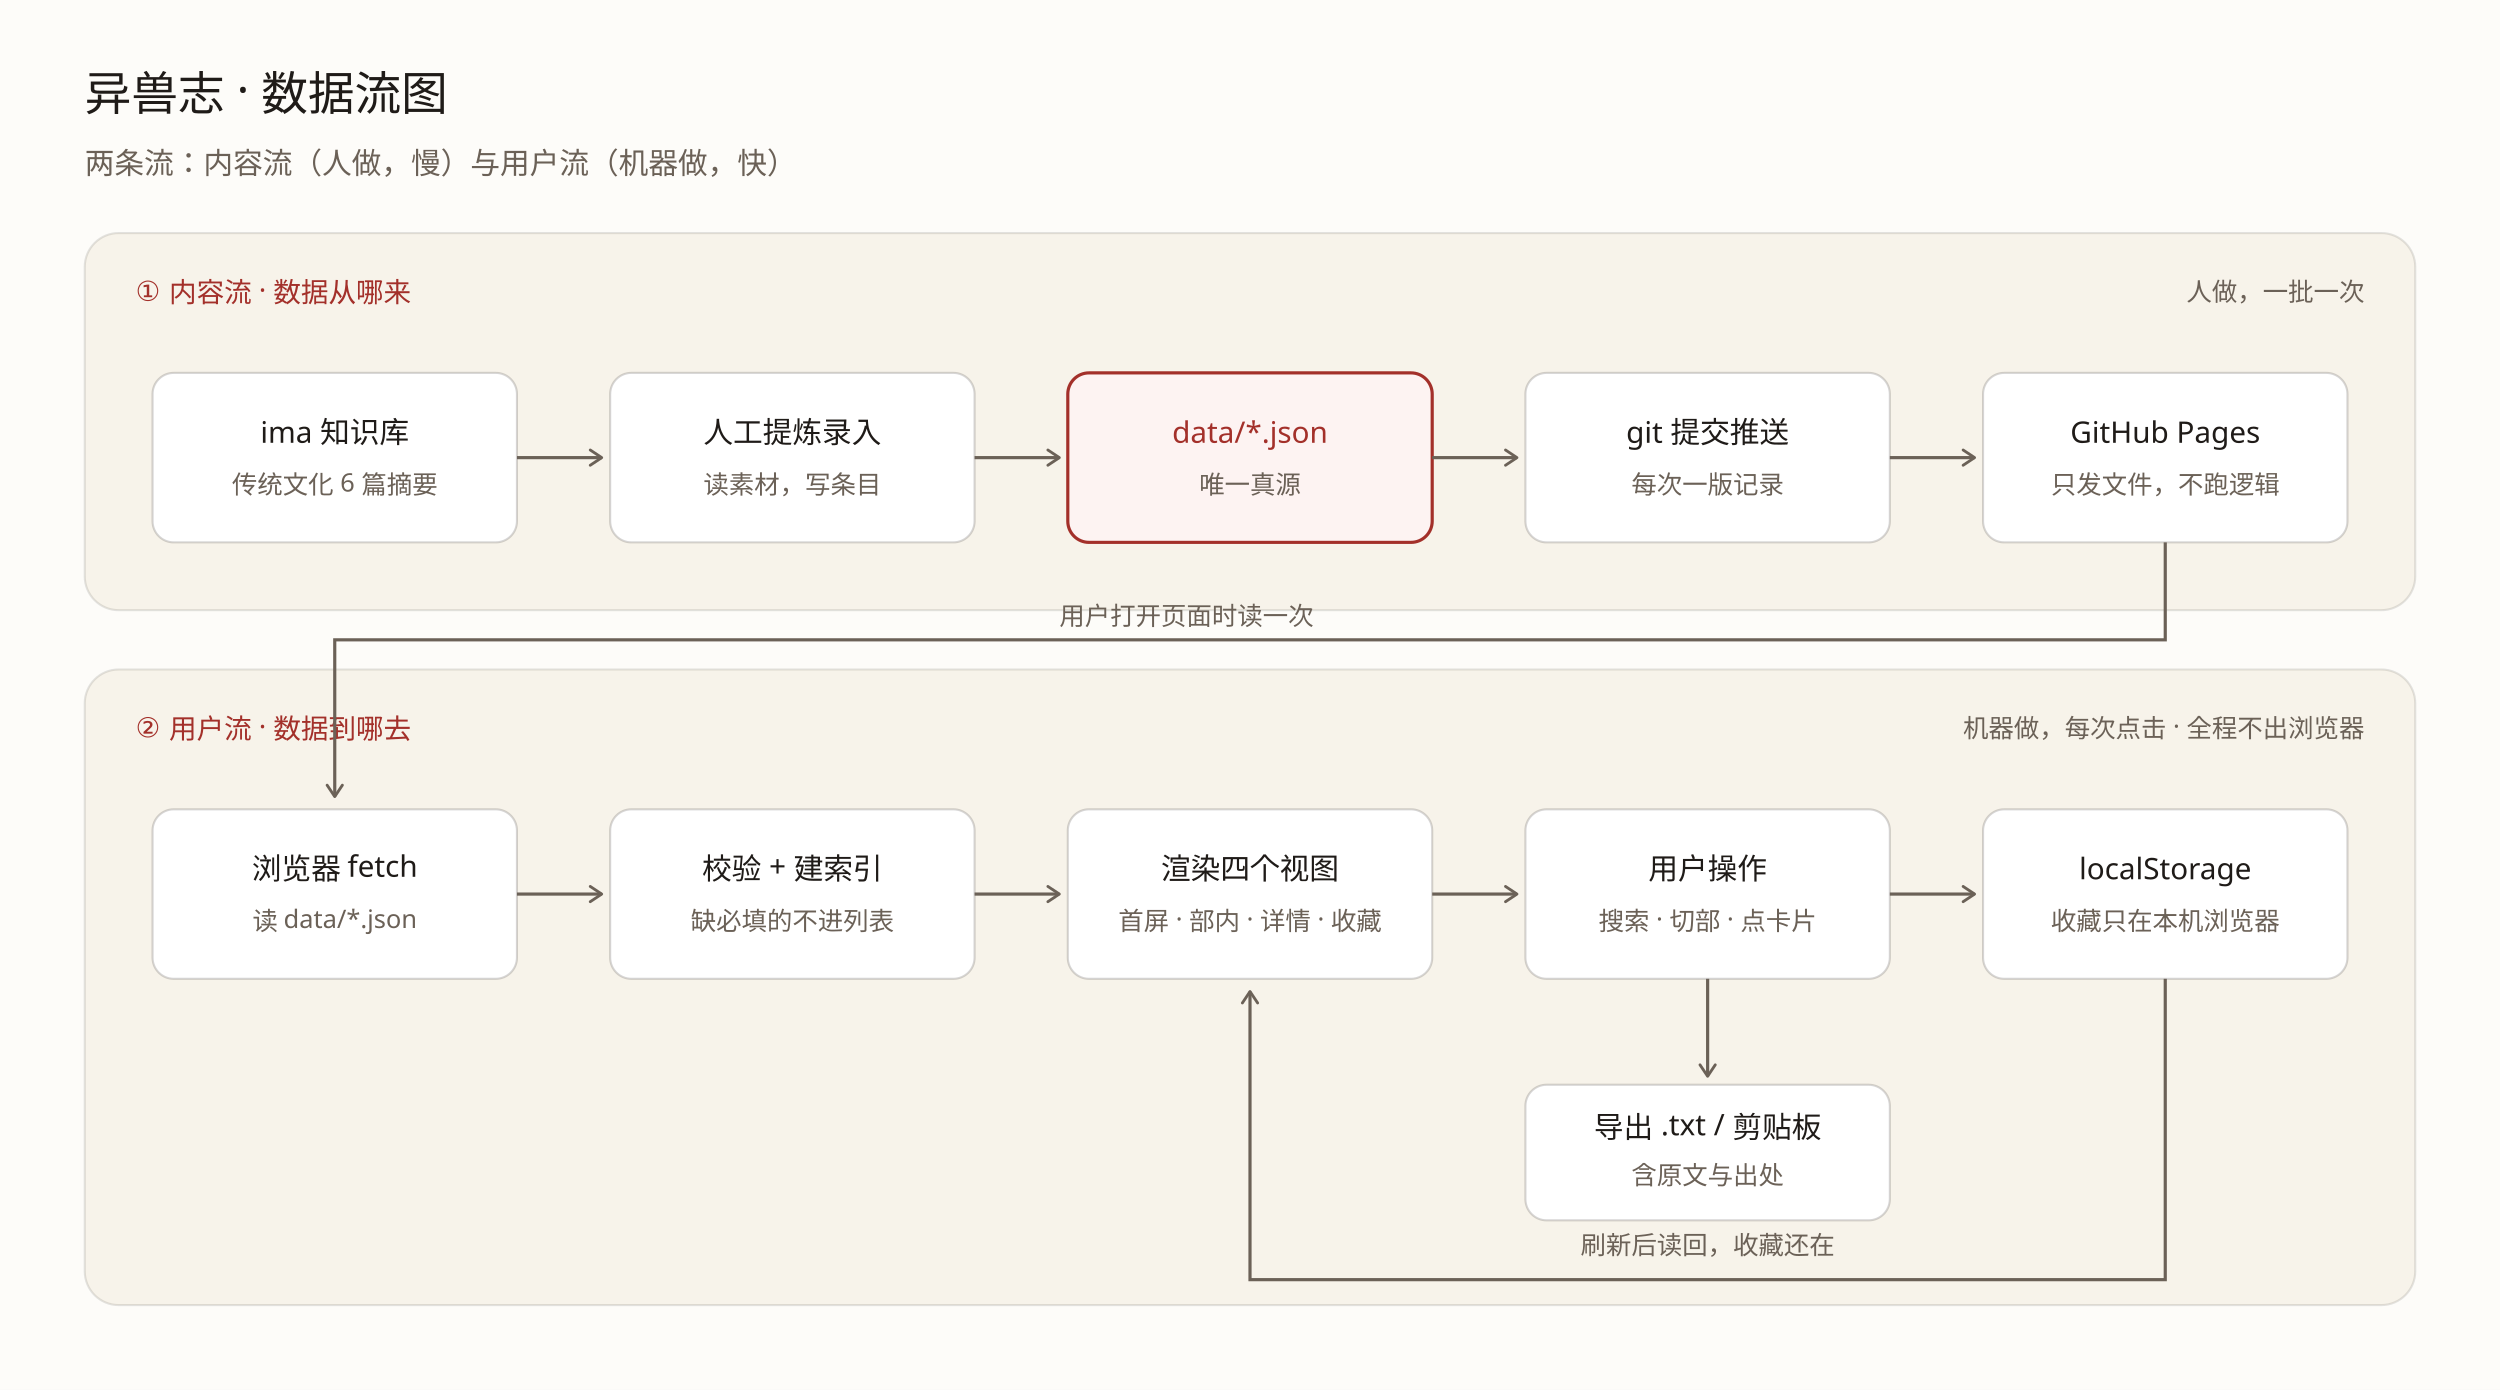
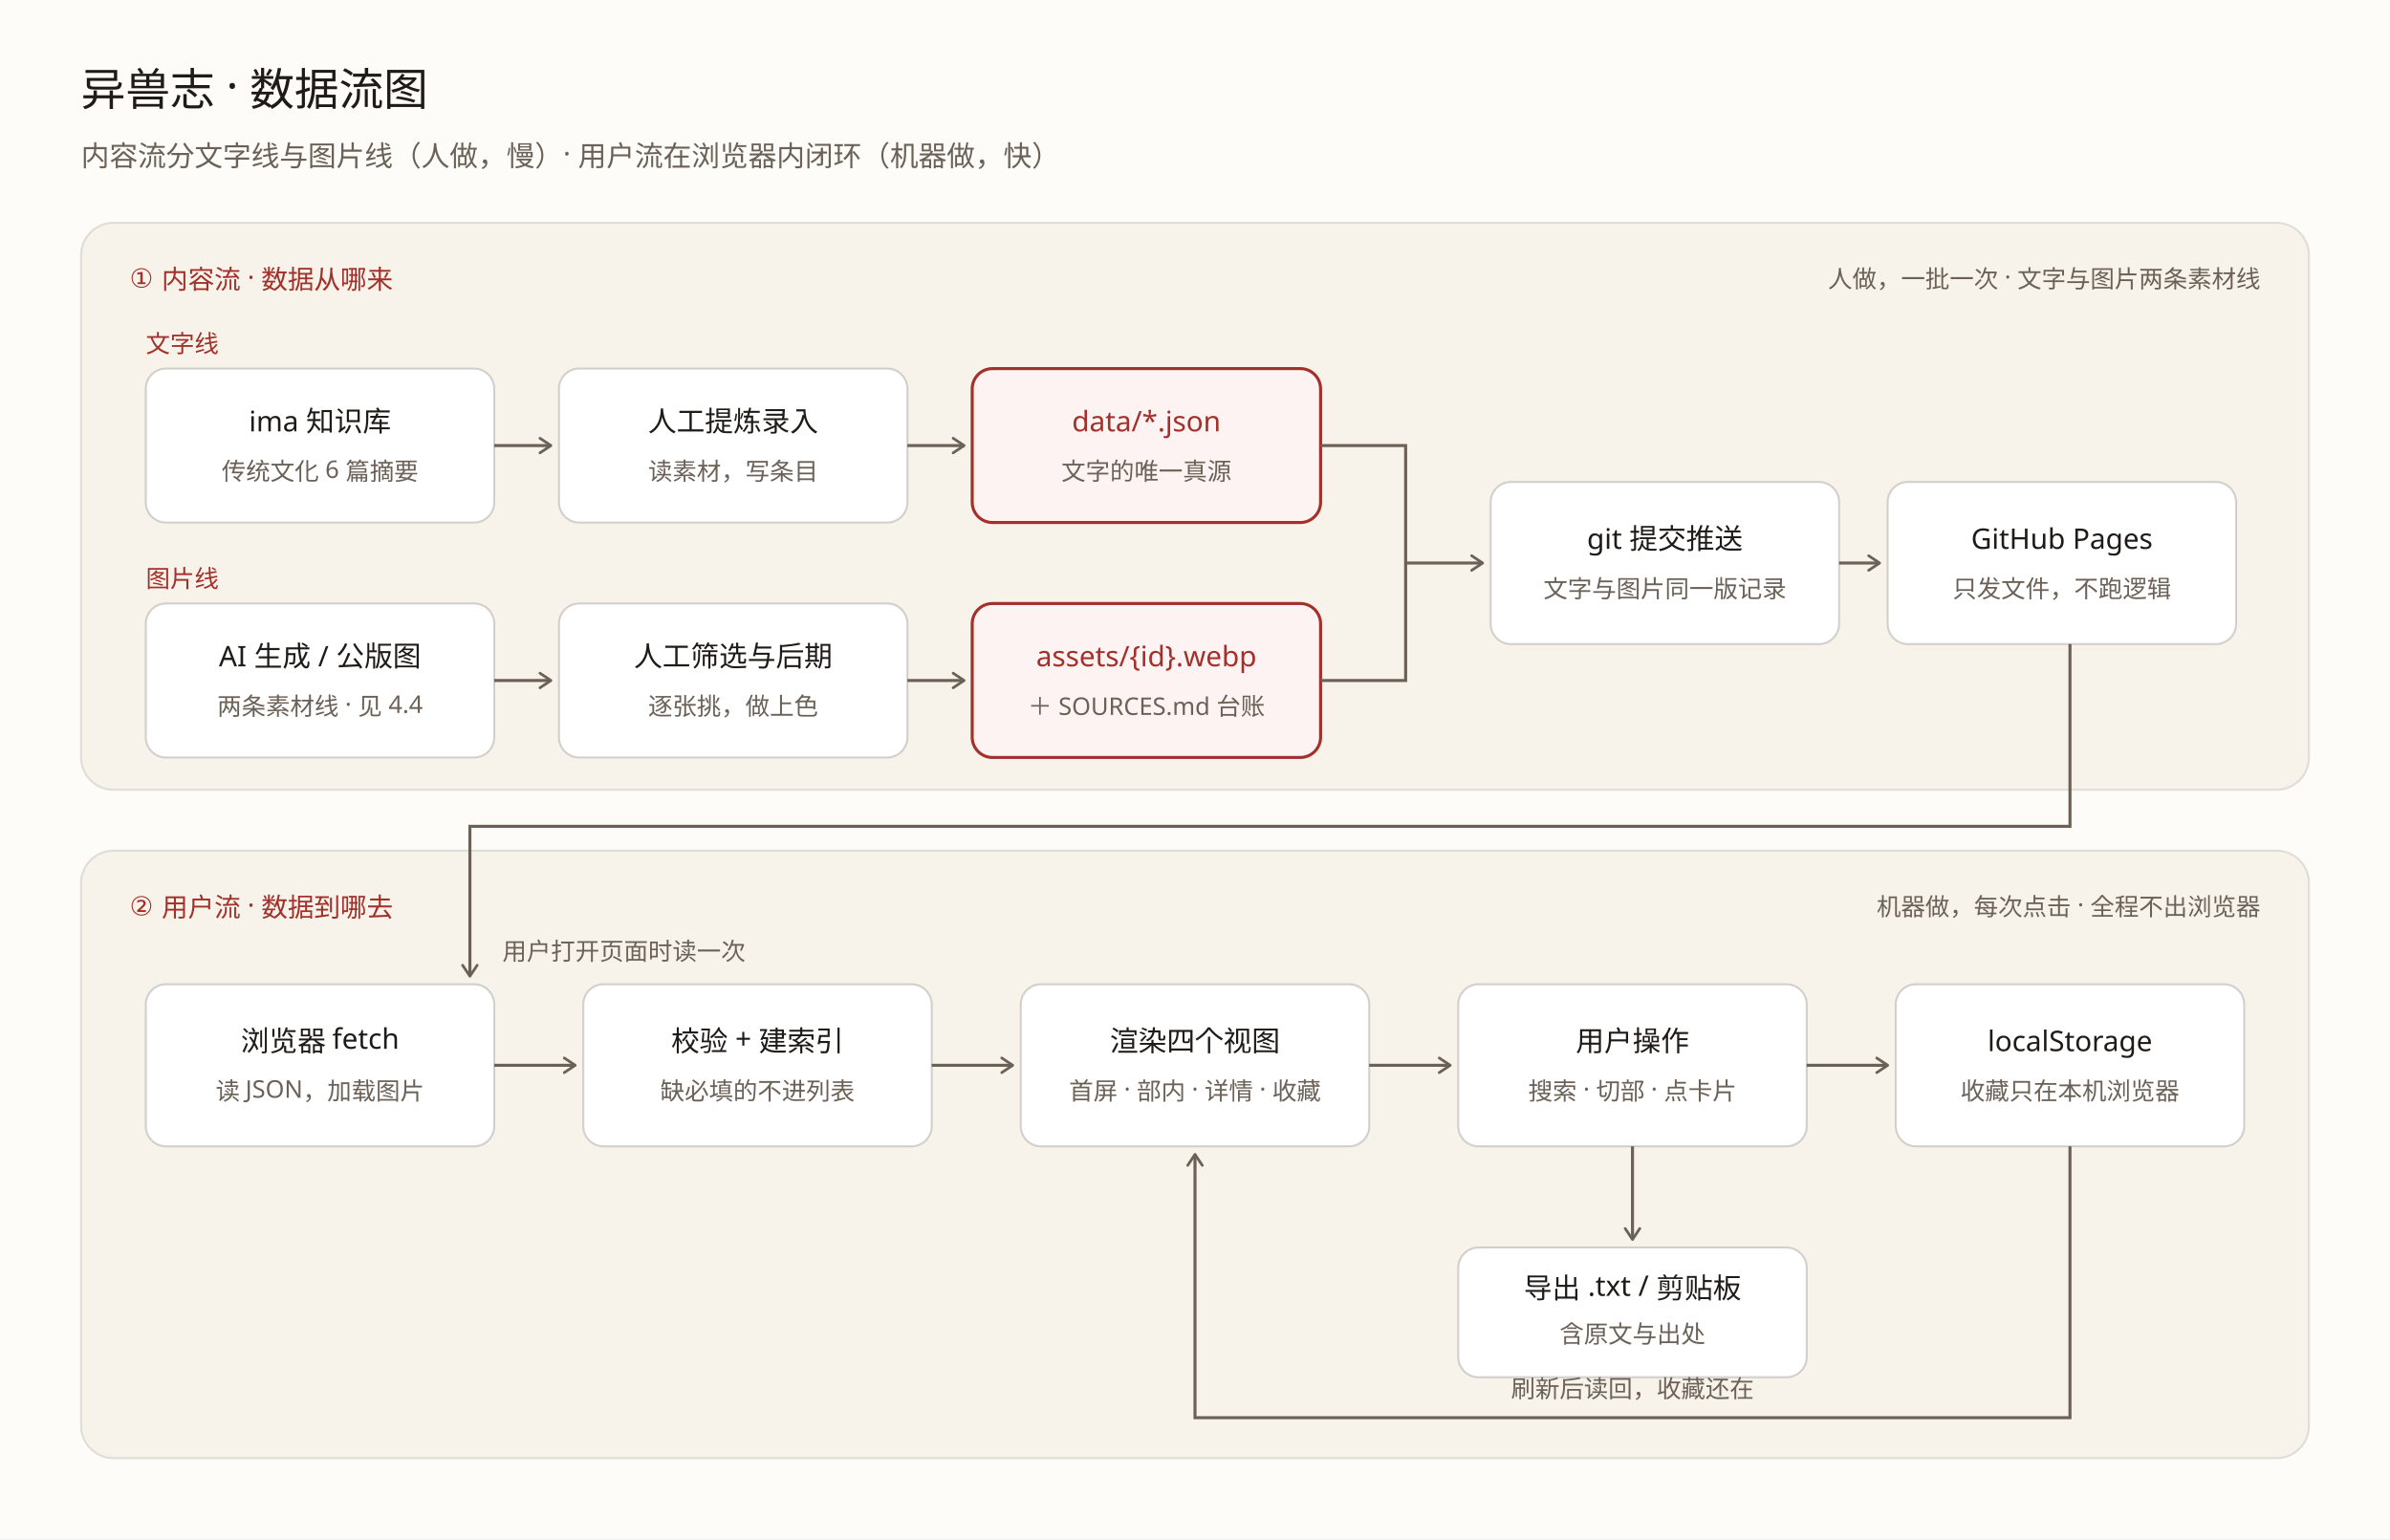
- <svg xmlns="http://www.w3.org/2000/svg" viewBox="0 0 1180 656" width="1180" height="656" font-family="'Microsoft YaHei', 'PingFang SC', system-ui, sans-serif">
+ <svg xmlns="http://www.w3.org/2000/svg" viewBox="0 0 1180 760" width="1180" height="760" font-family="'Microsoft YaHei', 'PingFang SC', system-ui, sans-serif">
  <defs>
    <marker id="ar" viewBox="0 0 10 10" refX="8" refY="5" markerWidth="6" markerHeight="6" orient="auto-start-reverse">
      <path d="M2 1L8 5L2 9" fill="none" stroke="#6B6157" stroke-width="1.5" stroke-linecap="round" stroke-linejoin="round" />
    </marker>
  </defs>
-   <rect x="0" y="0" width="1180" height="656" fill="#FDFCF9" />
+   <rect x="0" y="0" width="1180" height="760" fill="#FDFCF9" />
  <text x="40" y="52" font-size="22" font-weight="500" fill="#1F1B18">异兽志 · 数据流图</text>
-   <text x="40" y="82" font-size="14" fill="#6B6157">两条流：内容流（人做，慢）与用户流（机器做，快）</text>
-   <rect x="40" y="110" width="1100" height="178" rx="16" fill="#F7F3EA" stroke="#1F1B18" stroke-opacity="0.12" stroke-width="1" />
+   <text x="40" y="82" font-size="14" fill="#6B6157">内容流分文字线与图片线（人做，慢）· 用户流在浏览器内闭环（机器做，快）</text>
+   <rect x="40" y="110" width="1100" height="280" rx="16" fill="#F7F3EA" stroke="#1F1B18" stroke-opacity="0.12" stroke-width="1" />
  <text x="64" y="142" font-size="13" font-weight="500" fill="#A3302A">① 内容流 · 数据从哪来</text>
-   <text x="1116" y="142" font-size="12" fill="#6B6157" text-anchor="end">人做，一批一次</text>
-   <rect x="72" y="176" width="172" height="80" rx="10" fill="#FFFFFF" stroke="#1F1B18" stroke-opacity="0.18" stroke-width="1" />
-   <text x="158" y="209" font-size="14" font-weight="500" fill="#1F1B18" text-anchor="middle">ima 知识库</text>
-   <text x="158" y="233" font-size="12" fill="#6B6157" text-anchor="middle">传统文化 6 篇摘要</text>
-   <rect x="288" y="176" width="172" height="80" rx="10" fill="#FFFFFF" stroke="#1F1B18" stroke-opacity="0.18" stroke-width="1" />
-   <text x="374" y="209" font-size="14" font-weight="500" fill="#1F1B18" text-anchor="middle">人工提炼录入</text>
-   <text x="374" y="233" font-size="12" fill="#6B6157" text-anchor="middle">读素材，写条目</text>
-   <rect x="504" y="176" width="172" height="80" rx="10" fill="#FDF3F2" stroke="#A3302A" stroke-width="1.5" />
-   <text x="590" y="209" font-size="14" font-weight="500" fill="#A3302A" text-anchor="middle">data/*.json</text>
-   <text x="590" y="233" font-size="12" fill="#6B6157" text-anchor="middle">唯一真源</text>
-   <rect x="720" y="176" width="172" height="80" rx="10" fill="#FFFFFF" stroke="#1F1B18" stroke-opacity="0.18" stroke-width="1" />
-   <text x="806" y="209" font-size="14" font-weight="500" fill="#1F1B18" text-anchor="middle">git 提交推送</text>
-   <text x="806" y="233" font-size="12" fill="#6B6157" text-anchor="middle">每次一版记录</text>
-   <rect x="936" y="176" width="172" height="80" rx="10" fill="#FFFFFF" stroke="#1F1B18" stroke-opacity="0.18" stroke-width="1" />
-   <text x="1022" y="209" font-size="14" font-weight="500" fill="#1F1B18" text-anchor="middle">GitHub Pages</text>
-   <text x="1022" y="233" font-size="12" fill="#6B6157" text-anchor="middle">只发文件，不跑逻辑</text>
-   <line x1="244" y1="216" x2="284" y2="216" stroke="#6B6157" stroke-width="1.5" marker-end="url(#ar)" />
-   <line x1="460" y1="216" x2="500" y2="216" stroke="#6B6157" stroke-width="1.5" marker-end="url(#ar)" />
-   <line x1="676" y1="216" x2="716" y2="216" stroke="#6B6157" stroke-width="1.5" marker-end="url(#ar)" />
-   <line x1="892" y1="216" x2="932" y2="216" stroke="#6B6157" stroke-width="1.5" marker-end="url(#ar)" />
-   <rect x="40" y="316" width="1100" height="300" rx="16" fill="#F7F3EA" stroke="#1F1B18" stroke-opacity="0.12" stroke-width="1" />
-   <text x="64" y="348" font-size="13" font-weight="500" fill="#A3302A">② 用户流 · 数据到哪去</text>
-   <text x="1116" y="348" font-size="12" fill="#6B6157" text-anchor="end">机器做，每次点击 · 全程不出浏览器</text>
-   <rect x="72" y="382" width="172" height="80" rx="10" fill="#FFFFFF" stroke="#1F1B18" stroke-opacity="0.18" stroke-width="1" />
-   <text x="158" y="415" font-size="14" font-weight="500" fill="#1F1B18" text-anchor="middle">浏览器 fetch</text>
-   <text x="158" y="439" font-size="12" fill="#6B6157" text-anchor="middle">读 data/*.json</text>
-   <rect x="288" y="382" width="172" height="80" rx="10" fill="#FFFFFF" stroke="#1F1B18" stroke-opacity="0.18" stroke-width="1" />
-   <text x="374" y="415" font-size="14" font-weight="500" fill="#1F1B18" text-anchor="middle">校验 + 建索引</text>
-   <text x="374" y="439" font-size="12" fill="#6B6157" text-anchor="middle">缺必填的不进列表</text>
-   <rect x="504" y="382" width="172" height="80" rx="10" fill="#FFFFFF" stroke="#1F1B18" stroke-opacity="0.18" stroke-width="1" />
-   <text x="590" y="415" font-size="14" font-weight="500" fill="#1F1B18" text-anchor="middle">渲染四个视图</text>
-   <text x="590" y="439" font-size="12" fill="#6B6157" text-anchor="middle">首屏 · 部内 · 详情 · 收藏</text>
-   <rect x="720" y="382" width="172" height="80" rx="10" fill="#FFFFFF" stroke="#1F1B18" stroke-opacity="0.18" stroke-width="1" />
-   <text x="806" y="415" font-size="14" font-weight="500" fill="#1F1B18" text-anchor="middle">用户操作</text>
-   <text x="806" y="439" font-size="12" fill="#6B6157" text-anchor="middle">搜索 · 切部 · 点卡片</text>
-   <rect x="936" y="382" width="172" height="80" rx="10" fill="#FFFFFF" stroke="#1F1B18" stroke-opacity="0.18" stroke-width="1" />
-   <text x="1022" y="415" font-size="14" font-weight="500" fill="#1F1B18" text-anchor="middle">localStorage</text>
-   <text x="1022" y="439" font-size="12" fill="#6B6157" text-anchor="middle">收藏只在本机浏览器</text>
-   <rect x="720" y="512" width="172" height="64" rx="10" fill="#FFFFFF" stroke="#1F1B18" stroke-opacity="0.18" stroke-width="1" />
-   <text x="806" y="537" font-size="14" font-weight="500" fill="#1F1B18" text-anchor="middle">导出 .txt / 剪贴板</text>
-   <text x="806" y="559" font-size="12" fill="#6B6157" text-anchor="middle">含原文与出处</text>
-   <line x1="244" y1="422" x2="284" y2="422" stroke="#6B6157" stroke-width="1.5" marker-end="url(#ar)" />
-   <line x1="460" y1="422" x2="500" y2="422" stroke="#6B6157" stroke-width="1.5" marker-end="url(#ar)" />
-   <line x1="676" y1="422" x2="716" y2="422" stroke="#6B6157" stroke-width="1.5" marker-end="url(#ar)" />
-   <line x1="892" y1="422" x2="932" y2="422" stroke="#6B6157" stroke-width="1.5" marker-end="url(#ar)" />
-   <line x1="806" y1="462" x2="806" y2="508" stroke="#6B6157" stroke-width="1.5" marker-end="url(#ar)" />
-   <path d="M1022 256 V302 H158 V376" fill="none" stroke="#6B6157" stroke-width="1.5" marker-end="url(#ar)" />
-   <text x="560" y="295" font-size="12" fill="#6B6157" text-anchor="middle">用户打开页面时读一次</text>
-   <path d="M1022 462 V604 H590 V468" fill="none" stroke="#6B6157" stroke-width="1.5" marker-end="url(#ar)" />
-   <text x="806" y="592" font-size="12" fill="#6B6157" text-anchor="middle">刷新后读回，收藏还在</text>
+   <text x="1116" y="142" font-size="12" fill="#6B6157" text-anchor="end">人做，一批一次 · 文字与图片两条素材线</text>
+   <text x="72" y="174" font-size="12" font-weight="500" fill="#A3302A">文字线</text>
+   <text x="72" y="290" font-size="12" font-weight="500" fill="#A3302A">图片线</text>
+   <rect x="72" y="182" width="172" height="76" rx="10" fill="#FFFFFF" stroke="#1F1B18" stroke-opacity="0.18" stroke-width="1" />
+   <text x="158" y="213" font-size="14" font-weight="500" fill="#1F1B18" text-anchor="middle">ima 知识库</text>
+   <text x="158" y="237" font-size="12" fill="#6B6157" text-anchor="middle">传统文化 6 篇摘要</text>
+   <rect x="276" y="182" width="172" height="76" rx="10" fill="#FFFFFF" stroke="#1F1B18" stroke-opacity="0.18" stroke-width="1" />
+   <text x="362" y="213" font-size="14" font-weight="500" fill="#1F1B18" text-anchor="middle">人工提炼录入</text>
+   <text x="362" y="237" font-size="12" fill="#6B6157" text-anchor="middle">读素材，写条目</text>
+   <rect x="480" y="182" width="172" height="76" rx="10" fill="#FDF3F2" stroke="#A3302A" stroke-width="1.5" />
+   <text x="566" y="213" font-size="14" font-weight="500" fill="#A3302A" text-anchor="middle">data/*.json</text>
+   <text x="566" y="237" font-size="12" fill="#6B6157" text-anchor="middle">文字的唯一真源</text>
+   <line x1="244" y1="220" x2="272" y2="220" stroke="#6B6157" stroke-width="1.5" marker-end="url(#ar)" />
+   <line x1="448" y1="220" x2="476" y2="220" stroke="#6B6157" stroke-width="1.5" marker-end="url(#ar)" />
+   <rect x="72" y="298" width="172" height="76" rx="10" fill="#FFFFFF" stroke="#1F1B18" stroke-opacity="0.18" stroke-width="1" />
+   <text x="158" y="329" font-size="14" font-weight="500" fill="#1F1B18" text-anchor="middle">AI 生成 / 公版图</text>
+   <text x="158" y="353" font-size="12" fill="#6B6157" text-anchor="middle">两条素材线 · 见 4.4</text>
+   <rect x="276" y="298" width="172" height="76" rx="10" fill="#FFFFFF" stroke="#1F1B18" stroke-opacity="0.18" stroke-width="1" />
+   <text x="362" y="329" font-size="14" font-weight="500" fill="#1F1B18" text-anchor="middle">人工筛选与后期</text>
+   <text x="362" y="353" font-size="12" fill="#6B6157" text-anchor="middle">逐张挑，做上色</text>
+   <rect x="480" y="298" width="172" height="76" rx="10" fill="#FDF3F2" stroke="#A3302A" stroke-width="1.5" />
+   <text x="566" y="329" font-size="14" font-weight="500" fill="#A3302A" text-anchor="middle">assets/{id}.webp</text>
+   <text x="566" y="353" font-size="12" fill="#6B6157" text-anchor="middle">＋ SOURCES.md 台账</text>
+   <line x1="244" y1="336" x2="272" y2="336" stroke="#6B6157" stroke-width="1.5" marker-end="url(#ar)" />
+   <line x1="448" y1="336" x2="476" y2="336" stroke="#6B6157" stroke-width="1.5" marker-end="url(#ar)" />
+   <path d="M652 220 H694 V278" fill="none" stroke="#6B6157" stroke-width="1.5" />
+   <path d="M652 336 H694 V278" fill="none" stroke="#6B6157" stroke-width="1.5" />
+   <line x1="694" y1="278" x2="732" y2="278" stroke="#6B6157" stroke-width="1.5" marker-end="url(#ar)" />
+   <rect x="736" y="238" width="172" height="80" rx="10" fill="#FFFFFF" stroke="#1F1B18" stroke-opacity="0.18" stroke-width="1" />
+   <text x="822" y="271" font-size="14" font-weight="500" fill="#1F1B18" text-anchor="middle">git 提交推送</text>
+   <text x="822" y="295" font-size="12" fill="#6B6157" text-anchor="middle">文字与图片同一版记录</text>
+   <rect x="932" y="238" width="172" height="80" rx="10" fill="#FFFFFF" stroke="#1F1B18" stroke-opacity="0.18" stroke-width="1" />
+   <text x="1018" y="271" font-size="14" font-weight="500" fill="#1F1B18" text-anchor="middle">GitHub Pages</text>
+   <text x="1018" y="295" font-size="12" fill="#6B6157" text-anchor="middle">只发文件，不跑逻辑</text>
+   <line x1="908" y1="278" x2="928" y2="278" stroke="#6B6157" stroke-width="1.5" marker-end="url(#ar)" />
+   <rect x="40" y="420" width="1100" height="300" rx="16" fill="#F7F3EA" stroke="#1F1B18" stroke-opacity="0.12" stroke-width="1" />
+   <text x="64" y="452" font-size="13" font-weight="500" fill="#A3302A">② 用户流 · 数据到哪去</text>
+   <text x="1116" y="452" font-size="12" fill="#6B6157" text-anchor="end">机器做，每次点击 · 全程不出浏览器</text>
+   <rect x="72" y="486" width="172" height="80" rx="10" fill="#FFFFFF" stroke="#1F1B18" stroke-opacity="0.18" stroke-width="1" />
+   <text x="158" y="519" font-size="14" font-weight="500" fill="#1F1B18" text-anchor="middle">浏览器 fetch</text>
+   <text x="158" y="543" font-size="12" fill="#6B6157" text-anchor="middle">读 JSON，加载图片</text>
+   <rect x="288" y="486" width="172" height="80" rx="10" fill="#FFFFFF" stroke="#1F1B18" stroke-opacity="0.18" stroke-width="1" />
+   <text x="374" y="519" font-size="14" font-weight="500" fill="#1F1B18" text-anchor="middle">校验 + 建索引</text>
+   <text x="374" y="543" font-size="12" fill="#6B6157" text-anchor="middle">缺必填的不进列表</text>
+   <rect x="504" y="486" width="172" height="80" rx="10" fill="#FFFFFF" stroke="#1F1B18" stroke-opacity="0.18" stroke-width="1" />
+   <text x="590" y="519" font-size="14" font-weight="500" fill="#1F1B18" text-anchor="middle">渲染四个视图</text>
+   <text x="590" y="543" font-size="12" fill="#6B6157" text-anchor="middle">首屏 · 部内 · 详情 · 收藏</text>
+   <rect x="720" y="486" width="172" height="80" rx="10" fill="#FFFFFF" stroke="#1F1B18" stroke-opacity="0.18" stroke-width="1" />
+   <text x="806" y="519" font-size="14" font-weight="500" fill="#1F1B18" text-anchor="middle">用户操作</text>
+   <text x="806" y="543" font-size="12" fill="#6B6157" text-anchor="middle">搜索 · 切部 · 点卡片</text>
+   <rect x="936" y="486" width="172" height="80" rx="10" fill="#FFFFFF" stroke="#1F1B18" stroke-opacity="0.18" stroke-width="1" />
+   <text x="1022" y="519" font-size="14" font-weight="500" fill="#1F1B18" text-anchor="middle">localStorage</text>
+   <text x="1022" y="543" font-size="12" fill="#6B6157" text-anchor="middle">收藏只在本机浏览器</text>
+   <rect x="720" y="616" width="172" height="64" rx="10" fill="#FFFFFF" stroke="#1F1B18" stroke-opacity="0.18" stroke-width="1" />
+   <text x="806" y="641" font-size="14" font-weight="500" fill="#1F1B18" text-anchor="middle">导出 .txt / 剪贴板</text>
+   <text x="806" y="663" font-size="12" fill="#6B6157" text-anchor="middle">含原文与出处</text>
+   <line x1="244" y1="526" x2="284" y2="526" stroke="#6B6157" stroke-width="1.5" marker-end="url(#ar)" />
+   <line x1="460" y1="526" x2="500" y2="526" stroke="#6B6157" stroke-width="1.5" marker-end="url(#ar)" />
+   <line x1="676" y1="526" x2="716" y2="526" stroke="#6B6157" stroke-width="1.5" marker-end="url(#ar)" />
+   <line x1="892" y1="526" x2="932" y2="526" stroke="#6B6157" stroke-width="1.5" marker-end="url(#ar)" />
+   <line x1="806" y1="566" x2="806" y2="612" stroke="#6B6157" stroke-width="1.5" marker-end="url(#ar)" />
+   <path d="M1022 318 V408 H232 V482" fill="none" stroke="#6B6157" stroke-width="1.5" marker-end="url(#ar)" />
+   <text x="248" y="474" font-size="12" fill="#6B6157">用户打开页面时读一次</text>
+   <path d="M1022 566 V700 H590 V570" fill="none" stroke="#6B6157" stroke-width="1.5" marker-end="url(#ar)" />
+   <text x="806" y="690" font-size="12" fill="#6B6157" text-anchor="middle">刷新后读回，收藏还在</text>
</svg>
